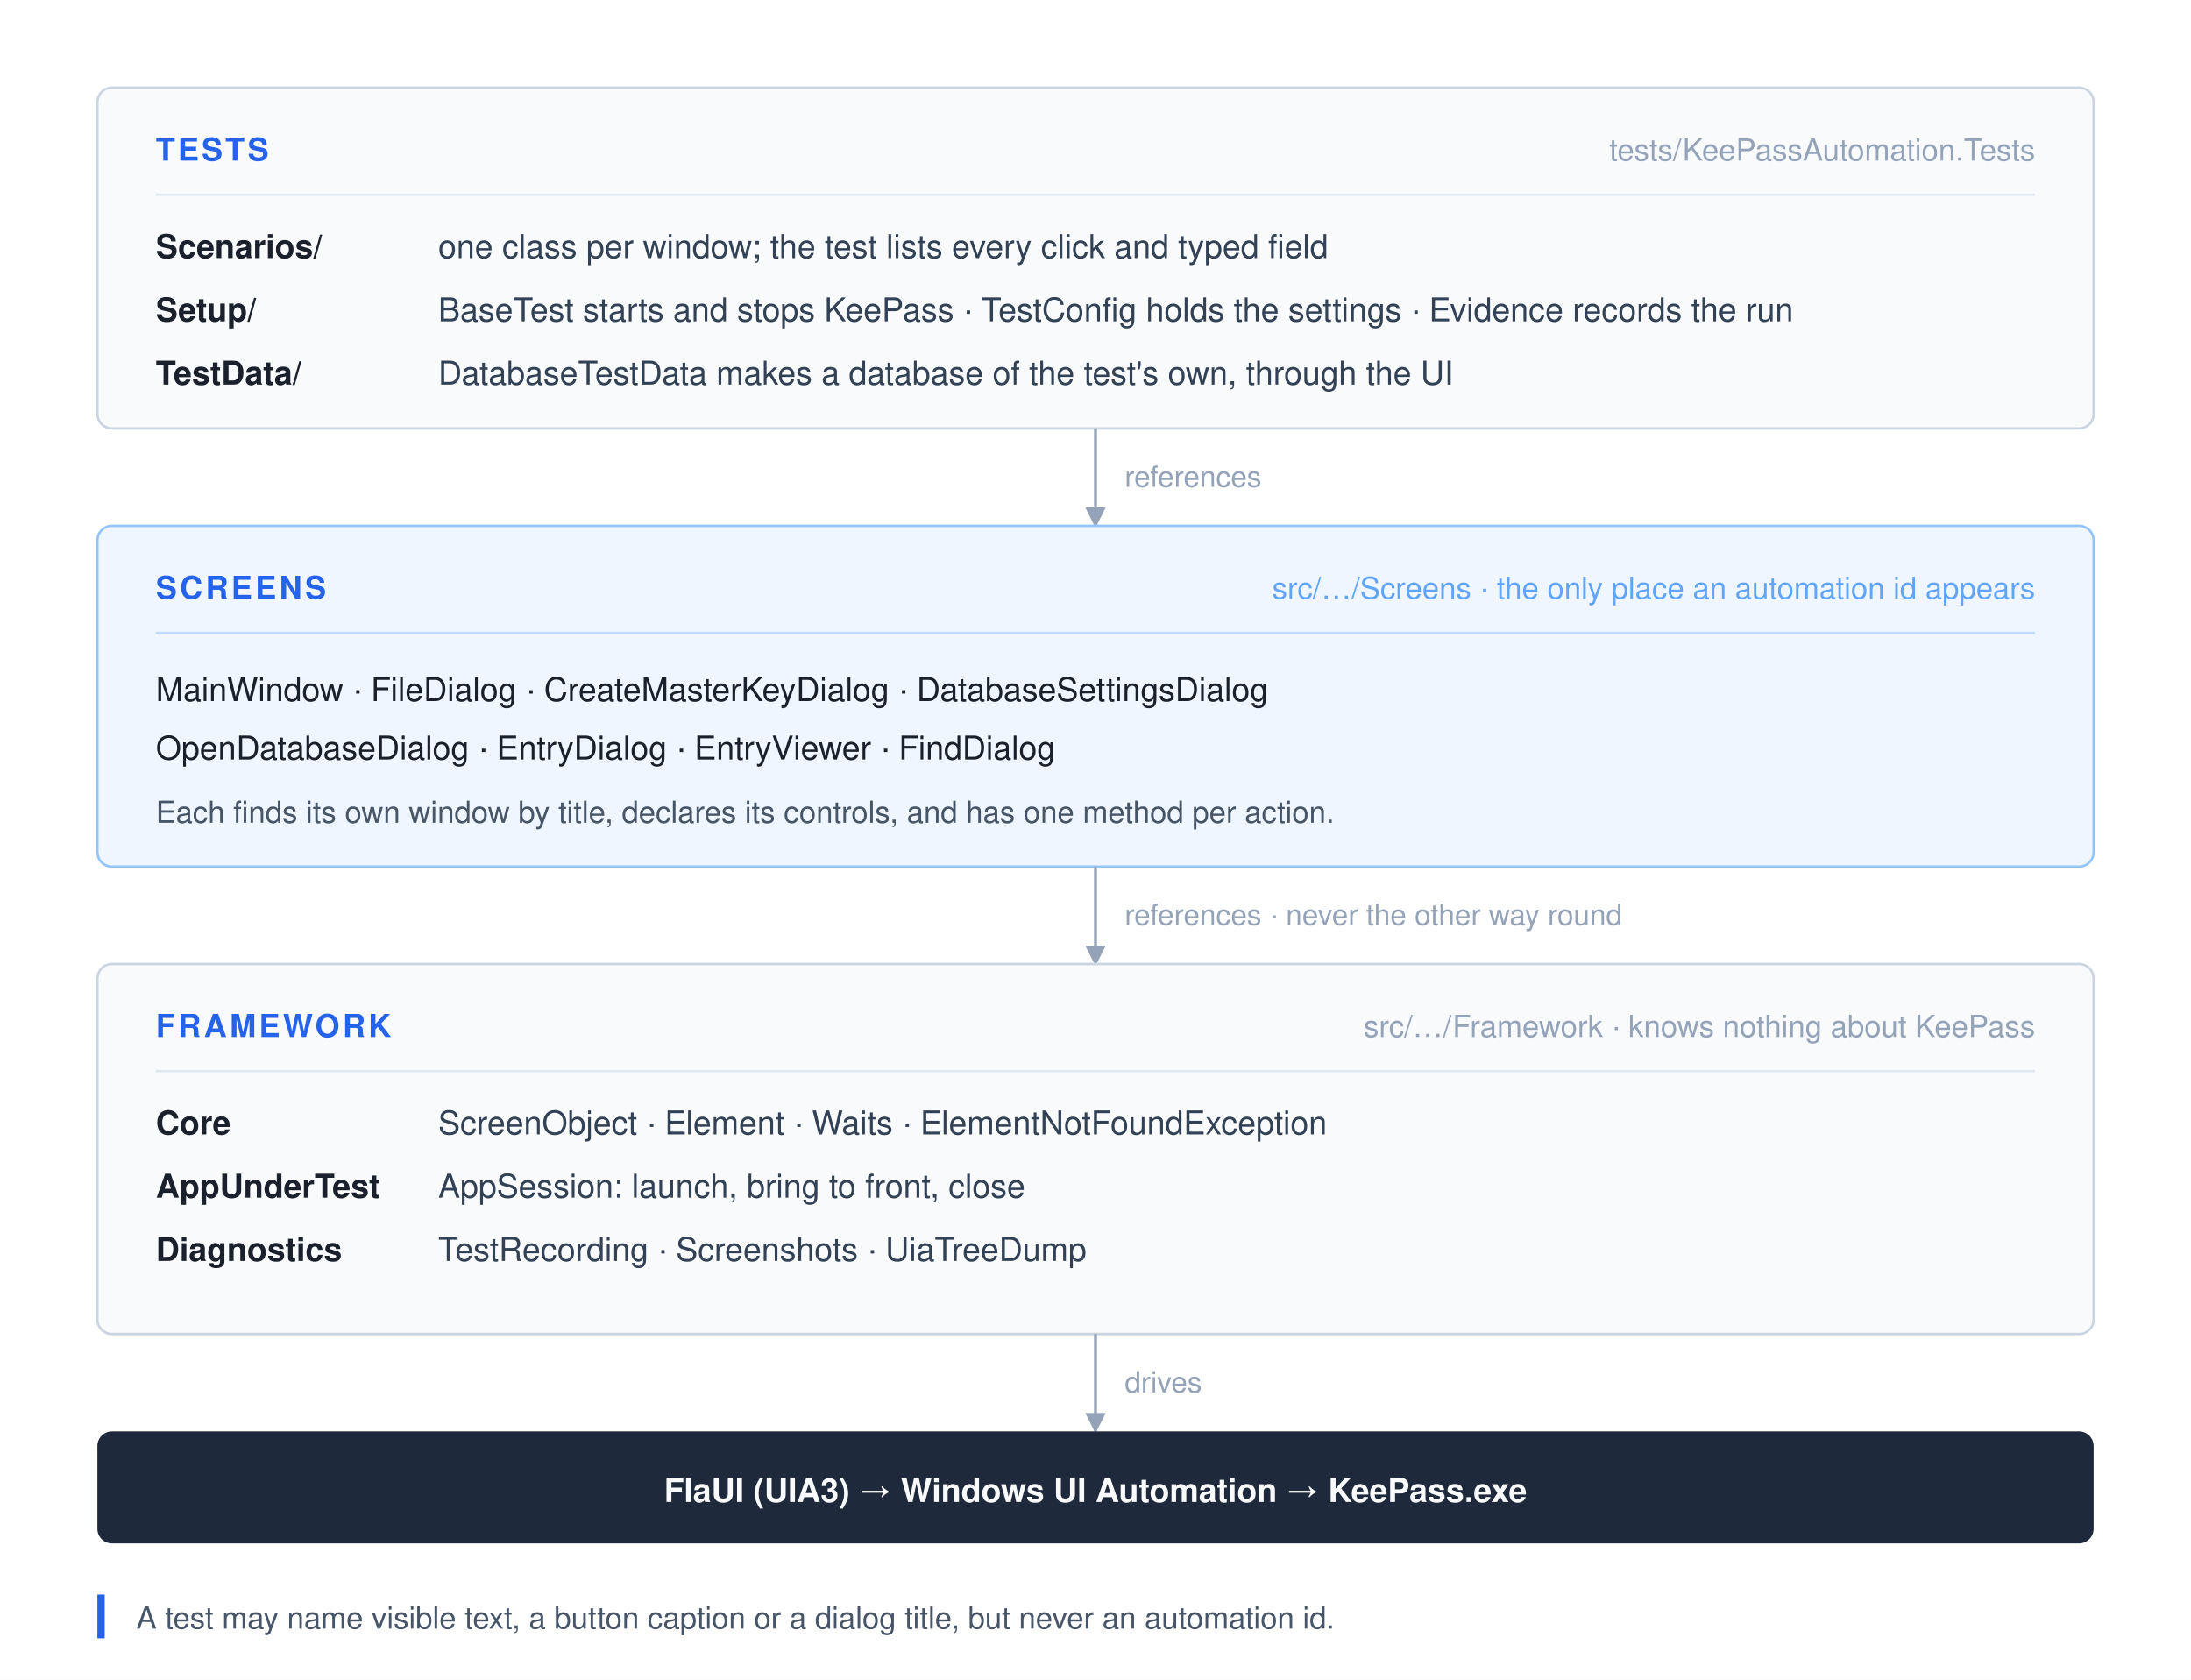
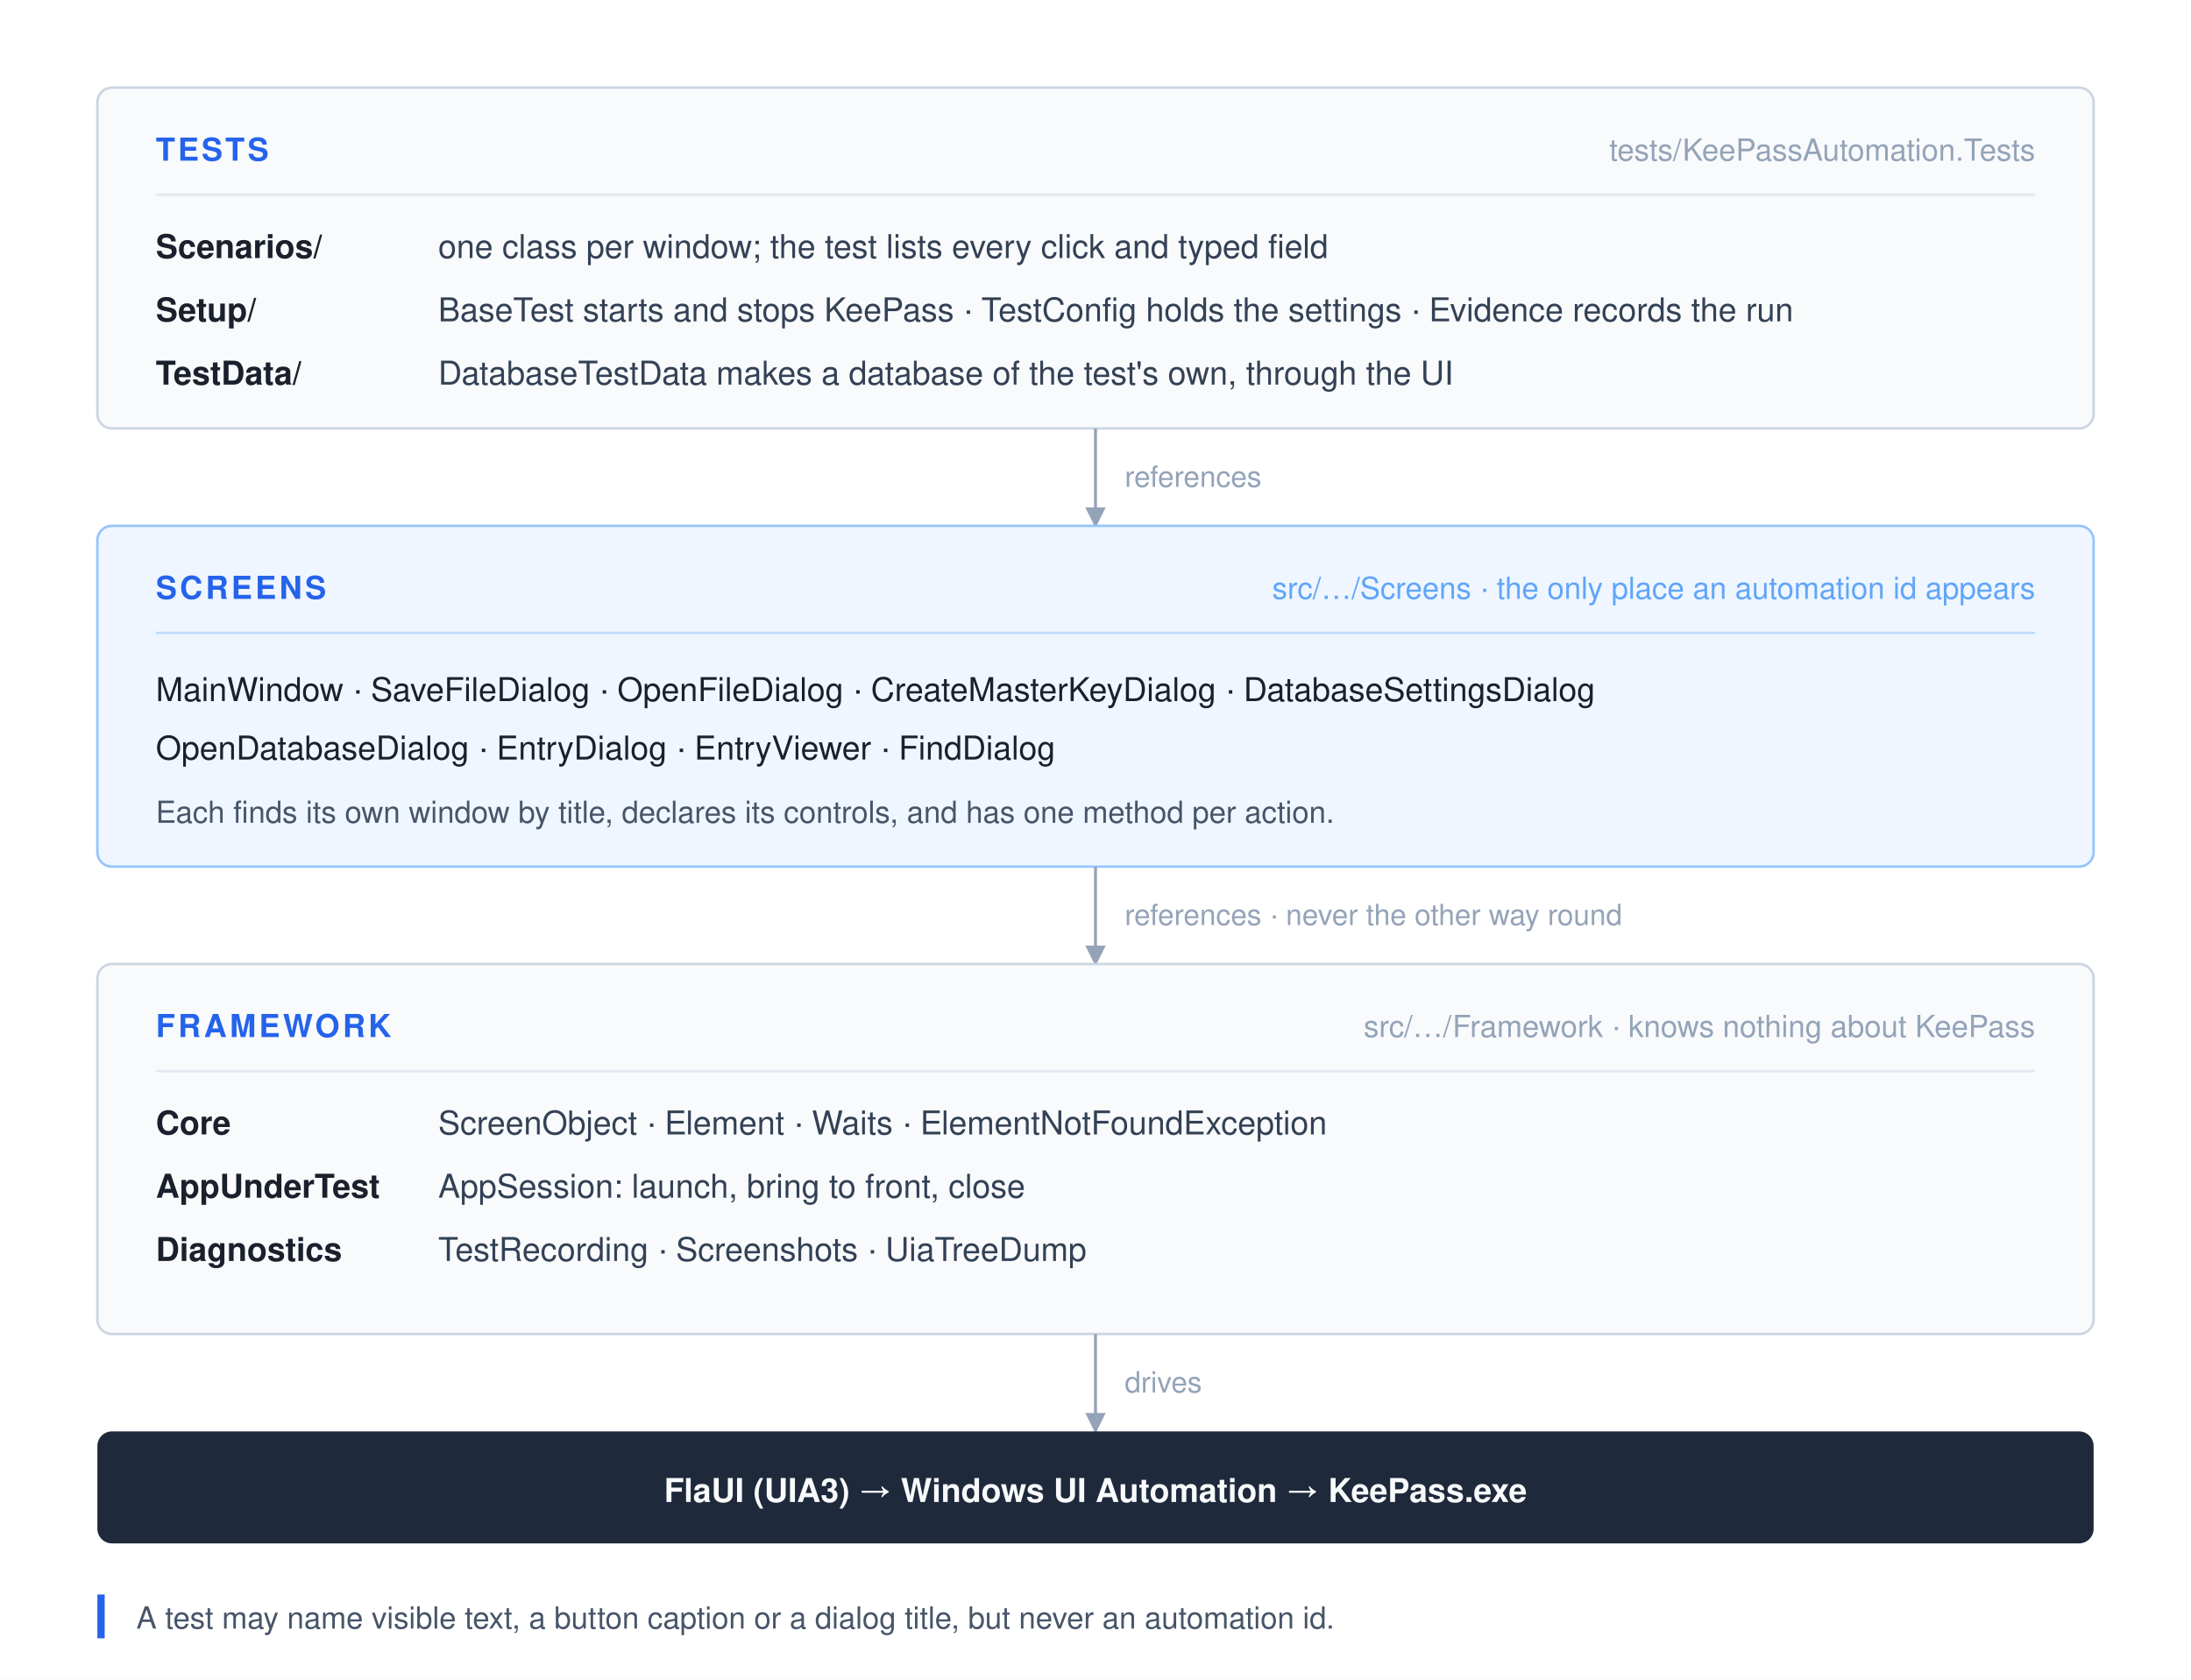
<svg xmlns="http://www.w3.org/2000/svg" width="900" height="690" viewBox="0 0 900 690" font-family="Helvetica, Arial, sans-serif">
  <defs>
    <marker id="a" viewBox="0 0 10 10" refX="9" refY="5" markerWidth="7" markerHeight="7" orient="auto-start-reverse">
      <path d="M 0 0 L 10 5 L 0 10 z" fill="#94a3b8" />
    </marker>
  </defs>
  <rect width="900" height="690" fill="#ffffff" />
  <rect x="40" y="36" width="820" height="140" rx="6" fill="#f8fafc" stroke="#cbd5e1" />
  <text x="64" y="66" font-size="13" font-weight="700" letter-spacing="1.2" fill="#2563eb">TESTS</text>
  <text x="836" y="66" font-size="12.5" fill="#94a3b8" text-anchor="end">tests/KeePassAutomation.Tests</text>
  <line x1="64" y1="80" x2="836" y2="80" stroke="#e2e8f0" />
  <text x="64" y="106" font-size="13.5" font-weight="700" fill="#1a202c">Scenarios/</text>
  <text x="180" y="106" font-size="13.5" fill="#334155">one class per window; the test lists every click and typed field</text>
  <text x="64" y="132" font-size="13.5" font-weight="700" fill="#1a202c">Setup/</text>
  <text x="180" y="132" font-size="13.5" fill="#334155">BaseTest starts and stops KeePass · TestConfig holds the settings · Evidence records the run</text>
  <text x="64" y="158" font-size="13.5" font-weight="700" fill="#1a202c">TestData/</text>
  <text x="180" y="158" font-size="13.5" fill="#334155">DatabaseTestData makes a database of the test's own, through the UI</text>
  <line x1="450" y1="176" x2="450" y2="216" stroke="#94a3b8" stroke-width="1.2" marker-end="url(#a)" />
  <text x="462" y="200" font-size="12" fill="#94a3b8">references</text>
  <rect x="40" y="216" width="820" height="140" rx="6" fill="#eff6ff" stroke="#93c5fd" />
  <text x="64" y="246" font-size="13" font-weight="700" letter-spacing="1.2" fill="#2563eb">SCREENS</text>
  <text x="836" y="246" font-size="12.5" fill="#60a5fa" text-anchor="end">src/…/Screens · the only place an automation id appears</text>
  <line x1="64" y1="260" x2="836" y2="260" stroke="#bfdbfe" />
-   <text x="64" y="288" font-size="13.5" fill="#1a202c">MainWindow · FileDialog · CreateMasterKeyDialog · DatabaseSettingsDialog</text>
+   <text x="64" y="288" font-size="13.5" fill="#1a202c">MainWindow · SaveFileDialog · OpenFileDialog · CreateMasterKeyDialog · DatabaseSettingsDialog</text>
  <text x="64" y="312" font-size="13.5" fill="#1a202c">OpenDatabaseDialog · EntryDialog · EntryViewer · FindDialog</text>
  <text x="64" y="338" font-size="12.5" fill="#475569">Each finds its own window by title, declares its controls, and has one method per action.</text>
  <line x1="450" y1="356" x2="450" y2="396" stroke="#94a3b8" stroke-width="1.2" marker-end="url(#a)" />
  <text x="462" y="380" font-size="12" fill="#94a3b8">references · never the other way round</text>
  <rect x="40" y="396" width="820" height="152" rx="6" fill="#f8fafc" stroke="#cbd5e1" />
  <text x="64" y="426" font-size="13" font-weight="700" letter-spacing="1.2" fill="#2563eb">FRAMEWORK</text>
  <text x="836" y="426" font-size="12.5" fill="#94a3b8" text-anchor="end">src/…/Framework · knows nothing about KeePass</text>
  <line x1="64" y1="440" x2="836" y2="440" stroke="#e2e8f0" />
  <text x="64" y="466" font-size="13.5" font-weight="700" fill="#1a202c">Core</text>
  <text x="180" y="466" font-size="13.5" fill="#334155">ScreenObject · Element · Waits · ElementNotFoundException</text>
  <text x="64" y="492" font-size="13.5" font-weight="700" fill="#1a202c">AppUnderTest</text>
  <text x="180" y="492" font-size="13.5" fill="#334155">AppSession: launch, bring to front, close</text>
  <text x="64" y="518" font-size="13.5" font-weight="700" fill="#1a202c">Diagnostics</text>
  <text x="180" y="518" font-size="13.5" fill="#334155">TestRecording · Screenshots · UiaTreeDump</text>
  <line x1="450" y1="548" x2="450" y2="588" stroke="#94a3b8" stroke-width="1.2" marker-end="url(#a)" />
  <text x="462" y="572" font-size="12" fill="#94a3b8">drives</text>
  <rect x="40" y="588" width="820" height="46" rx="6" fill="#1e293b" />
  <text x="450" y="617" font-size="13.5" font-weight="700" fill="#f8fafc" text-anchor="middle">FlaUI (UIA3)   →   Windows UI Automation   →   KeePass.exe</text>
  <rect x="40" y="655" width="3" height="18" fill="#2563eb" />
  <text x="56" y="669" font-size="12.5" fill="#475569">A test may name visible text, a button caption or a dialog title, but never an automation id.</text>
</svg>
